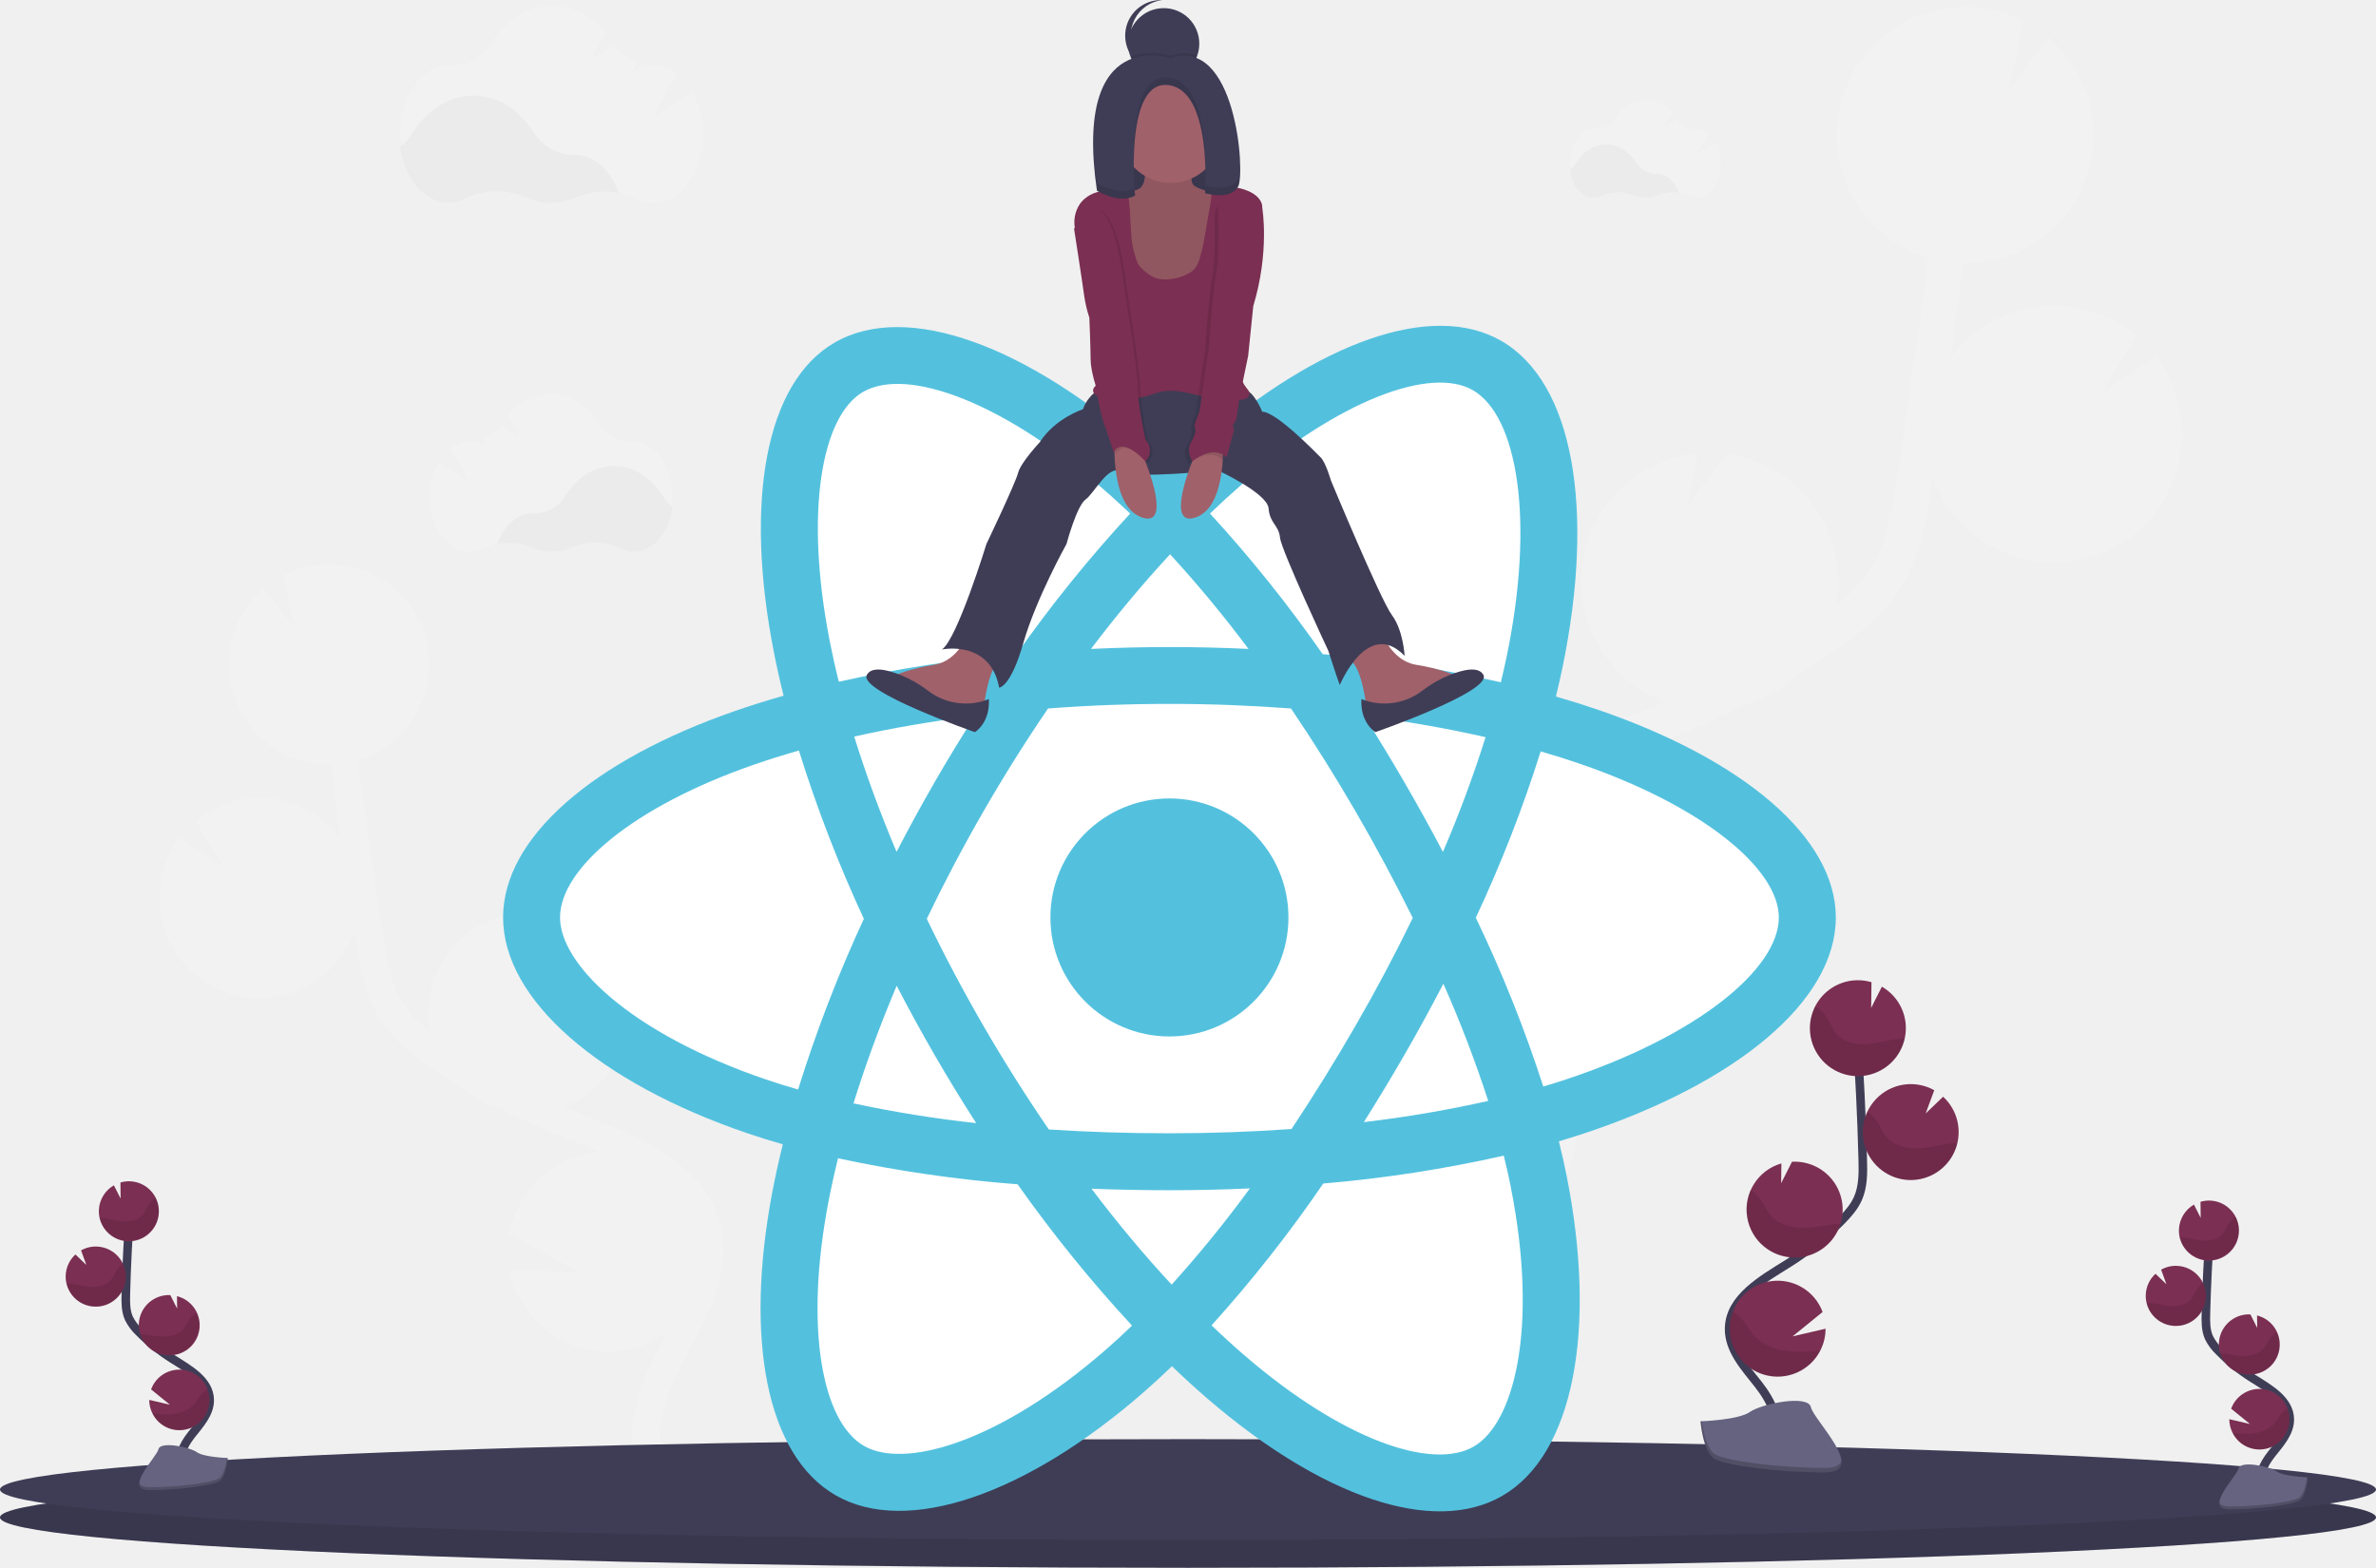
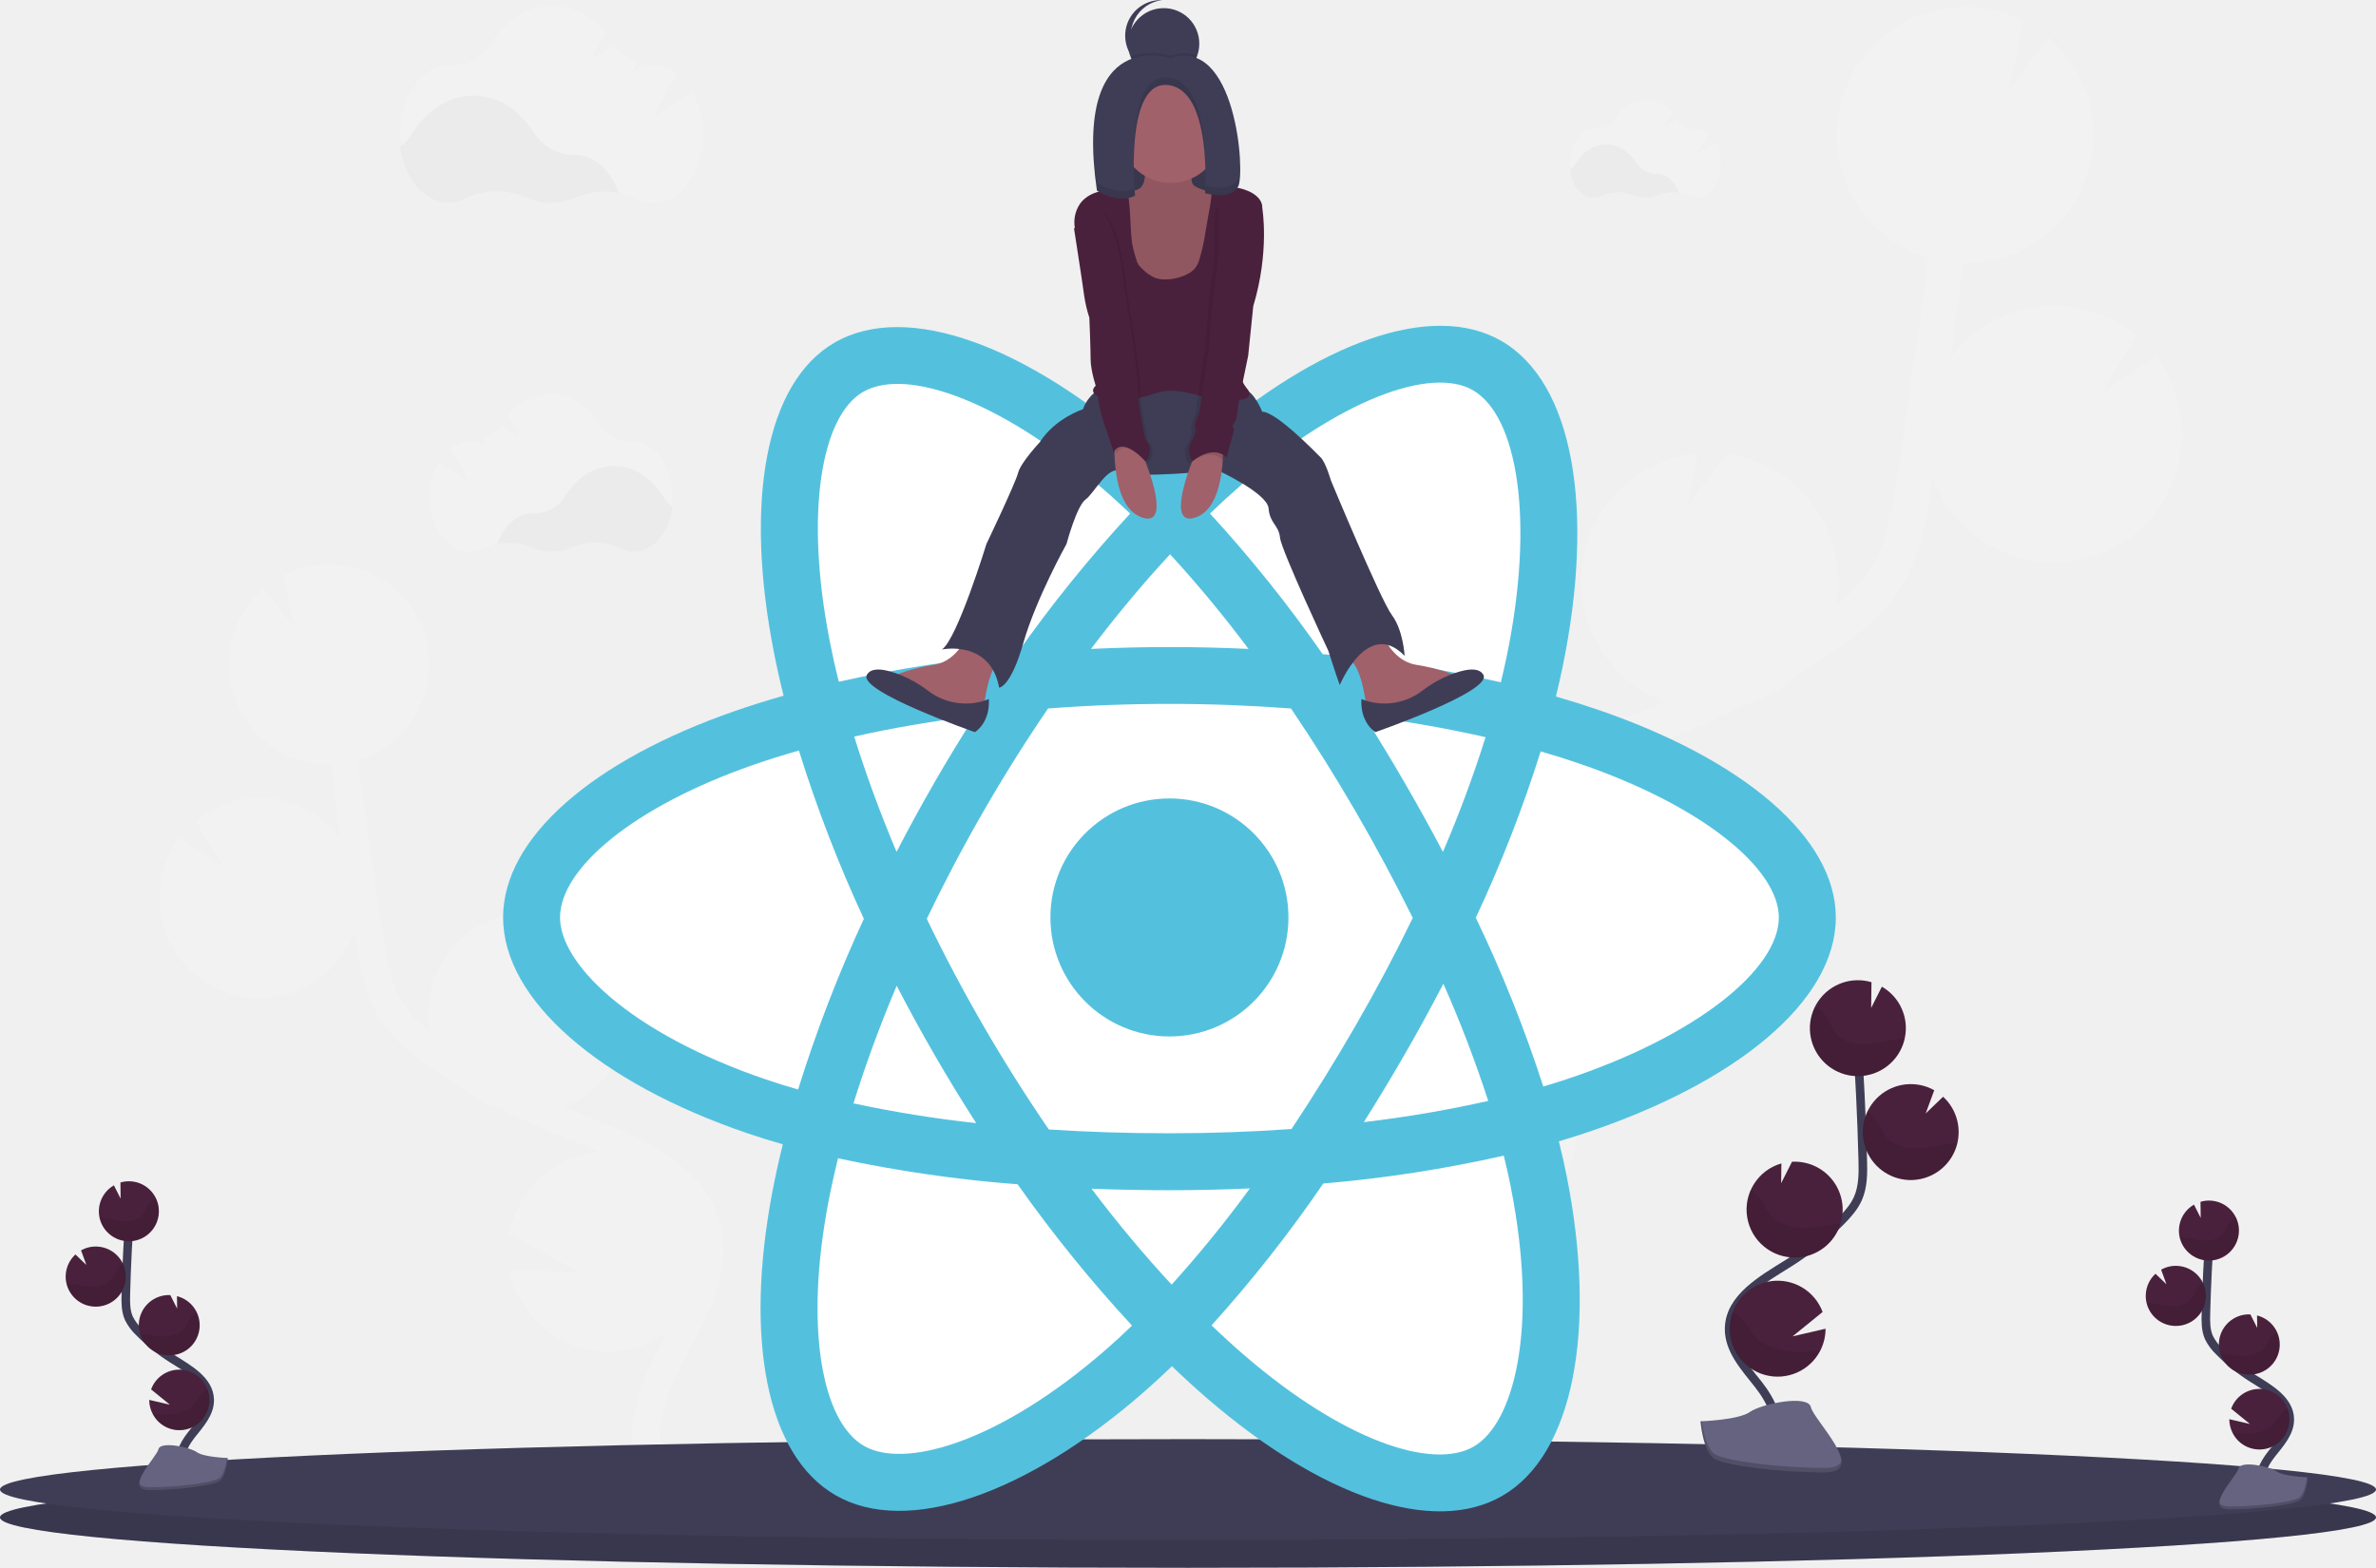
<svg xmlns="http://www.w3.org/2000/svg" id="a75d69e6-d07c-4db3-9c83-72b2470e5561" data-name="Layer 1" width="1108" height="731.18" viewBox="0 0 1108 731.18">
  <path d="M813.68,415.2l6.89-2.7c.66-.26,1.31-.54,2-.81a59.85,59.85,0,0,1,15.28-115.77l-4.8,24.2,18.22-23.92.16,0a59.87,59.87,0,0,1,51.16,67.45c-.15,1.13-.39,2.23-.6,3.34,5.61-4.43,10.87-9.32,14.81-15,8-11.54,10.71-25.76,13.47-43.17,5.47-34.48,10.4-69.34,14.84-104.18a59.83,59.83,0,0,1-42-65.36c.25-1.82.6-3.59,1-5.34.1-.44.2-.88.31-1.31.43-1.69.91-3.35,1.47-5,.09-.27.21-.52.3-.78.5-1.37,1-2.72,1.65-4,.22-.5.44-1,.67-1.47.69-1.43,1.42-2.83,2.22-4.19.27-.45.56-.88.83-1.33.62-1,1.27-2,1.94-2.93.36-.5.71-1,1.08-1.49l.27-.39,0,0a59.81,59.81,0,0,1,74.64-17l-6.24,31.49,18-23.64a59.5,59.5,0,0,1,16.32,68.62h.07c-.17.4-.38.78-.55,1.18-.33.74-.67,1.47-1,2.2-.46.93-1,1.84-1.45,2.74-.38.68-.75,1.36-1.16,2-.59,1-1.23,1.9-1.87,2.83-.38.54-.73,1.1-1.12,1.63-1,1.39-2.12,2.72-3.26,4-.4.45-.83.86-1.25,1.3-.81.86-1.62,1.71-2.48,2.52-.53.5-1.09,1-1.64,1.46-.79.7-1.6,1.38-2.43,2-.59.47-1.19.92-1.79,1.36-.87.63-1.75,1.22-2.64,1.81-.6.39-1.2.78-1.81,1.15-1,.61-2.05,1.17-3.1,1.72-.53.27-1,.57-1.59.83-1.58.77-3.2,1.48-4.85,2.11-.31.12-.64.21-.95.32-1.38.5-2.77,1-4.18,1.35-.61.17-1.23.31-1.85.46-1.15.28-2.31.54-3.48.76q-1,.18-2.07.33c-1.15.17-2.31.3-3.48.4-.69.06-1.37.12-2.07.16-1.26.06-2.53.07-3.8.06a2.08,2.08,0,0,0-.25,0q-2.82,22-5.92,44A59.82,59.82,0,0,1,1042,240.88l-15.68,26.58,25.21-16.59a59.68,59.68,0,0,1,11.5,44.16,58.76,58.76,0,0,1-4.5,15.94,59.83,59.83,0,0,1-111.19-4c-.23,1.48-.45,3-.68,4.46-2.44,15.35-5.47,34.46-16.23,50-7.29,10.56-17.33,18.36-27.09,25.22q-9.52,6.7-19.48,12.77a59.85,59.85,0,0,1-24.53,13.74q-16,8.19-32.69,14.81l-6.95,2.72c-6.25,2.44-12.65,4.94-19,7.6,1,.09,2,.17,3,.3a59.9,59.9,0,0,1,50.86,49.05l-42.31,23.11,42.18-1.89A59.16,59.16,0,0,1,843,534.54a59.87,59.87,0,0,1-82.7,11.74l2.1,3.91c1.4,2.58,2.78,5.15,4.12,7.7,18.33,34.74,19.66,64.74,3.75,84.49l-13-10.45c15.49-19.22,3.2-49.77-5.5-66.27-1.32-2.5-2.68-5-4-7.56C736,536.27,722.65,511.53,728,485.2,736,445.5,779.05,428.7,813.68,415.2Z" transform="translate(-46 -84.41)" fill="#f2f2f2" />
  <path d="M315.6,603.42l-5.38-2.11c-.52-.2-1-.43-1.54-.63a46.75,46.75,0,0,0-11.94-90.42l3.75,18.9-14.22-18.68h-.13a46.76,46.76,0,0,0-40,52.68c.12.89.31,1.74.47,2.61a55.84,55.84,0,0,1-11.56-11.73c-6.23-9-8.37-20.12-10.53-33.71C220.29,493.4,216.45,466.18,213,439a46.72,46.72,0,0,0,32.77-51.05c-.2-1.42-.47-2.8-.79-4.17l-.24-1c-.34-1.32-.71-2.62-1.15-3.88-.07-.21-.16-.41-.24-.61-.39-1.07-.82-2.12-1.28-3.15-.18-.38-.35-.77-.53-1.15-.54-1.11-1.11-2.2-1.73-3.26-.21-.36-.44-.7-.65-1-.49-.78-1-1.55-1.52-2.29-.28-.39-.55-.79-.84-1.17l-.21-.3h0a46.76,46.76,0,0,0-58.29-13.32l4.88,24.6-14.07-18.46a46.48,46.48,0,0,0-12.75,53.59h-.05c.13.31.29.61.43.92.26.58.52,1.15.8,1.72q.54,1.08,1.14,2.13c.29.54.58,1.07.9,1.59.46.75,1,1.48,1.46,2.21.3.42.57.86.88,1.27.8,1.08,1.65,2.12,2.54,3.13.31.35.65.67,1,1,.63.67,1.27,1.33,1.94,2,.41.4.85.77,1.28,1.14q.93.83,1.89,1.59c.46.36.93.71,1.4,1.06.68.49,1.37,1,2.06,1.41.47.31.94.61,1.42.9.79.48,1.6.91,2.42,1.34.42.22.82.45,1.24.66,1.24.6,2.5,1.15,3.79,1.64.24.1.5.16.74.25,1.07.39,2.16.75,3.27,1.06.47.13,1,.24,1.44.35.9.22,1.8.43,2.72.6l1.61.26c.9.13,1.81.23,2.72.31.54.05,1.07.09,1.62.12,1,.05,2,.06,3,.05h.19q2.2,17.22,4.62,34.41a46.71,46.71,0,0,0-67.48-8.14L149.49,488l-19.68-12.95a46.57,46.57,0,0,0-9,34.49A45.8,45.8,0,0,0,124.34,522a46.73,46.73,0,0,0,86.84-3.12c.18,1.15.35,2.32.53,3.48,1.9,12,4.27,26.92,12.67,39.08,5.7,8.24,13.54,14.33,21.16,19.69q7.44,5.24,15.21,10a46.88,46.88,0,0,0,19.16,10.74c8.32,4.26,16.84,8.14,25.54,11.56l5.42,2.13c4.88,1.9,9.88,3.85,14.81,5.93-.78.07-1.57.13-2.36.24A46.77,46.77,0,0,0,283.6,660l33,18-32.94-1.47a46.78,46.78,0,0,0,73.57,29.2c-.55,1-1.09,2-1.64,3.05-1.09,2-2.17,4-3.22,6-14.31,27.13-15.35,50.57-2.92,66l10.13-8.16c-12.1-15-2.5-38.87,4.3-51.76,1-1.95,2.09-3.92,3.16-5.9,9.19-17,19.61-36.37,15.46-56.94C376.29,627.08,342.64,614,315.6,603.42Z" transform="translate(-46 -84.41)" fill="#f2f2f2" />
  <ellipse cx="554" cy="707.68" rx="554" ry="23.5" fill="#3f3d56" />
  <ellipse cx="554" cy="707.68" rx="554" ry="23.5" opacity="0.1" />
  <ellipse cx="554" cy="694.68" rx="554" ry="23.5" fill="#3f3d56" />
  <path d="M131,770.73c-3-5.51.4-12.26,4.28-17.18s8.61-10,8.51-16.29c-.14-9-9.7-14.31-17.33-19.08a84.78,84.78,0,0,1-15.56-12.51,23,23,0,0,1-4.78-6.4c-1.58-3.52-1.53-7.52-1.43-11.38q.5-19.26,1.9-38.48" transform="translate(-46 -84.41)" fill="none" stroke="#3f3d56" stroke-miterlimit="10" stroke-width="4" />
-   <path d="M92.11,648.7a14,14,0,0,1,7-11.49l3.14,6.21-.09-7.52a13.86,13.86,0,0,1,4.62-.56A14,14,0,1,1,92.11,648.7Z" transform="translate(-46 -84.41)" fill="#7b2f52" />
-   <path d="M117.14,743.7a14,14,0,0,0,26.5-5.76,13.82,13.82,0,0,0-.91-5.69,14,14,0,0,0-26.27.15l8.77,7.13-9.64-2.24A13.89,13.89,0,0,0,117.14,743.7Z" transform="translate(-46 -84.41)" fill="#7b2f52" />
-   <path d="M124.07,716.45a14,14,0,0,0,4.46-27.54l.07,5.79-3.18-6.29h0a14,14,0,0,0-1.31,28.05Z" transform="translate(-46 -84.41)" fill="#7b2f52" />
-   <path d="M90,693.78a14,14,0,0,0,1.32-28,13.88,13.88,0,0,0-7.52,1.78l2.48,6.8-5.11-4.9a14,14,0,0,0-4.53,9.69A13.33,13.33,0,0,0,77,683,14,14,0,0,0,90,693.78Z" transform="translate(-46 -84.41)" fill="#7b2f52" />
+   <path d="M92.11,648.7a14,14,0,0,1,7-11.49l3.14,6.21-.09-7.52a13.86,13.86,0,0,1,4.62-.56A14,14,0,1,1,92.11,648.7Z" transform="translate(-46 -84.41)" fill="#4a213c" />
+   <path d="M117.14,743.7a14,14,0,0,0,26.5-5.76,13.82,13.82,0,0,0-.91-5.69,14,14,0,0,0-26.27.15l8.77,7.13-9.64-2.24A13.89,13.89,0,0,0,117.14,743.7Z" transform="translate(-46 -84.41)" fill="#4a213c" />
+   <path d="M124.07,716.45a14,14,0,0,0,4.46-27.54l.07,5.79-3.18-6.29h0a14,14,0,0,0-1.31,28.05Z" transform="translate(-46 -84.41)" fill="#4a213c" />
+   <path d="M90,693.78a14,14,0,0,0,1.32-28,13.88,13.88,0,0,0-7.52,1.78l2.48,6.8-5.11-4.9a14,14,0,0,0-4.53,9.69A13.33,13.33,0,0,0,77,683,14,14,0,0,0,90,693.78Z" transform="translate(-46 -84.41)" fill="#4a213c" />
  <path d="M94,652.44c3.24.36,6.39,1.37,9.64,1.57s6.82-.58,8.88-3.1c1.11-1.37,1.66-3.09,2.59-4.57a10.08,10.08,0,0,1,3.54-3.33,14,14,0,1,1-26.24,9.32C92.94,652.35,93.47,652.39,94,652.44Z" transform="translate(-46 -84.41)" opacity="0.1" />
  <path d="M90,693.78a14,14,0,0,0,13.35-20,10.4,10.4,0,0,0-2.82,2.83c-1,1.51-1.61,3.25-2.78,4.64-2.19,2.57-5.92,3.41-9.31,3.25s-6.66-1.11-10-1.42c-.47,0-.94-.08-1.41-.09A14,14,0,0,0,90,693.78Z" transform="translate(-46 -84.41)" opacity="0.1" />
  <path d="M124.07,716.45a14,14,0,0,0,13.47-19.76,11.36,11.36,0,0,0-3,2.85c-1.09,1.54-1.77,3.31-3,4.73-2.36,2.64-6.34,3.57-9.93,3.48s-6.82-.93-10.28-1.19A14,14,0,0,0,124.07,716.45Z" transform="translate(-46 -84.41)" opacity="0.1" />
  <path d="M117.14,743.7a14,14,0,0,0,26.5-5.76,13.82,13.82,0,0,0-.91-5.69,14,14,0,0,0-3.08,2.74c-1.34,1.63-2.21,3.47-3.76,5-2.87,2.82-7.5,4-11.62,4.09A62.35,62.35,0,0,1,117.14,743.7Z" transform="translate(-46 -84.41)" opacity="0.1" />
  <path d="M152.19,764.39s-11.08-.34-14.41-2.72-17-5.22-17.87-1.4-16.65,19-4.14,19.06,29.06-2,32.39-4S152.19,764.39,152.19,764.39Z" transform="translate(-46 -84.41)" fill="#656380" />
  <path d="M115.54,778c12.51.1,29.06-2,32.4-4,2.53-1.54,3.54-7.09,3.88-9.65l.37,0s-.7,8.93-4,11-19.89,4.08-32.39,4c-3.61,0-4.86-1.31-4.79-3.22C111.48,777.26,112.86,778,115.54,778Z" transform="translate(-46 -84.41)" opacity="0.2" />
  <path d="M1101,779.73c-3-5.51.4-12.26,4.28-17.18s8.61-10,8.51-16.29c-.14-9-9.7-14.31-17.33-19.08a84.78,84.78,0,0,1-15.56-12.51,23,23,0,0,1-4.78-6.4c-1.58-3.52-1.53-7.52-1.43-11.38q.49-19.26,1.9-38.48" transform="translate(-46 -84.41)" fill="none" stroke="#3f3d56" stroke-miterlimit="10" stroke-width="4" />
-   <path d="M1062.11,657.7a14,14,0,0,1,7-11.49l3.14,6.21-.09-7.52a13.86,13.86,0,0,1,4.62-.56,14,14,0,1,1-14.68,13.36Z" transform="translate(-46 -84.41)" fill="#7b2f52" />
-   <path d="M1087.14,752.7a14,14,0,0,0,26.5-5.76,13.82,13.82,0,0,0-.91-5.69,14,14,0,0,0-26.27.15l8.77,7.13-9.64-2.24A13.89,13.89,0,0,0,1087.14,752.7Z" transform="translate(-46 -84.41)" fill="#7b2f52" />
-   <path d="M1094.07,725.45a14,14,0,0,0,4.46-27.54l.07,5.79-3.18-6.29h0a14,14,0,0,0-1.31,28.05Z" transform="translate(-46 -84.41)" fill="#7b2f52" />
-   <path d="M1060,702.78a14,14,0,0,0,1.32-28,13.88,13.88,0,0,0-7.52,1.78l2.48,6.8-5.11-4.9a14,14,0,0,0-4.53,9.69A13.33,13.33,0,0,0,1047,692,14,14,0,0,0,1060,702.78Z" transform="translate(-46 -84.41)" fill="#7b2f52" />
+   <path d="M1062.11,657.7a14,14,0,0,1,7-11.49l3.14,6.21-.09-7.52a13.86,13.86,0,0,1,4.62-.56,14,14,0,1,1-14.68,13.36Z" transform="translate(-46 -84.41)" fill="#4a213c" />
+   <path d="M1087.14,752.7a14,14,0,0,0,26.5-5.76,13.82,13.82,0,0,0-.91-5.69,14,14,0,0,0-26.27.15l8.77,7.13-9.64-2.24A13.89,13.89,0,0,0,1087.14,752.7Z" transform="translate(-46 -84.41)" fill="#4a213c" />
+   <path d="M1094.07,725.45a14,14,0,0,0,4.46-27.54l.07,5.79-3.18-6.29h0a14,14,0,0,0-1.31,28.05Z" transform="translate(-46 -84.41)" fill="#4a213c" />
+   <path d="M1060,702.78a14,14,0,0,0,1.32-28,13.88,13.88,0,0,0-7.52,1.78l2.48,6.8-5.11-4.9a14,14,0,0,0-4.53,9.69A13.33,13.33,0,0,0,1047,692,14,14,0,0,0,1060,702.78Z" transform="translate(-46 -84.41)" fill="#4a213c" />
  <path d="M1064,661.44c3.24.36,6.39,1.37,9.64,1.57s6.82-.58,8.88-3.1c1.11-1.37,1.66-3.09,2.59-4.57a10.08,10.08,0,0,1,3.54-3.33,14,14,0,1,1-26.24,9.32C1062.94,661.35,1063.47,661.39,1064,661.44Z" transform="translate(-46 -84.41)" opacity="0.1" />
  <path d="M1060,702.78a14,14,0,0,0,13.35-20,10.4,10.4,0,0,0-2.82,2.83c-1,1.51-1.61,3.25-2.78,4.64-2.19,2.57-5.92,3.41-9.31,3.25s-6.66-1.11-10-1.42c-.47,0-.94-.08-1.41-.09A14,14,0,0,0,1060,702.78Z" transform="translate(-46 -84.41)" opacity="0.1" />
  <path d="M1094.07,725.45a14,14,0,0,0,13.47-19.76,11.36,11.36,0,0,0-3,2.85c-1.09,1.54-1.77,3.31-3,4.73-2.36,2.64-6.34,3.57-9.93,3.48s-6.82-.93-10.28-1.19A14,14,0,0,0,1094.07,725.45Z" transform="translate(-46 -84.41)" opacity="0.1" />
  <path d="M1087.14,752.7a14,14,0,0,0,26.5-5.76,13.82,13.82,0,0,0-.91-5.69,14,14,0,0,0-3.08,2.74c-1.34,1.63-2.21,3.47-3.76,5-2.87,2.82-7.5,4-11.62,4.09A62.35,62.35,0,0,1,1087.14,752.7Z" transform="translate(-46 -84.41)" opacity="0.1" />
  <path d="M1122.19,773.39s-11.08-.34-14.41-2.72-17-5.22-17.87-1.4-16.65,19-4.14,19.06,29.06-2,32.39-4S1122.19,773.39,1122.19,773.39Z" transform="translate(-46 -84.41)" fill="#656380" />
  <path d="M1085.54,787c12.51.1,29.06-2,32.4-4,2.53-1.54,3.54-7.09,3.88-9.65l.37,0s-.7,8.93-4,11-19.89,4.08-32.39,4c-3.61,0-4.86-1.31-4.79-3.22C1081.48,786.26,1082.86,787,1085.54,787Z" transform="translate(-46 -84.41)" opacity="0.2" />
  <path d="M791.57,415.56q-9.92-3.4-20-6.3,1.66-6.79,3.09-13.65c15.14-73.51,5.24-132.73-28.57-152.22-32.42-18.7-85.44.8-139,47.39q-7.92,6.92-15.47,14.2-5.07-4.85-10.3-9.51C525.21,245.64,469,224.65,435.18,244.2c-32.39,18.75-42,74.42-28.35,144.09q2,10.35,4.59,20.58c-7.95,2.26-15.64,4.67-23,7.24C322.63,439,280.61,475,280.61,512.29c0,38.51,45.11,77.14,113.64,100.56q8.34,2.83,16.8,5.26-2.74,11-4.88,22.18c-13,68.46-2.84,122.82,29.46,141.45C469,801,525,781.2,579.52,733.54c4.31-3.77,8.63-7.77,13-11.95q8.18,7.89,16.79,15.32c52.82,45.45,105,63.81,137.26,45.12,33.33-19.29,44.16-77.69,30.1-148.73q-1.6-8.14-3.73-16.61,5.91-1.74,11.56-3.61c71.24-23.6,117.6-61.76,117.6-100.79,0-37.43-43.38-73.62-110.5-96.73Z" transform="translate(-46 -84.41)" fill="#53c1de" />
  <path d="M776.12,587.88c-3.4,1.13-6.88,2.21-10.44,3.27a621.6,621.6,0,0,0-31.47-78.73,623.06,623.06,0,0,0,30.25-77.58c6.35,1.84,12.53,3.78,18.47,5.83,57.51,19.79,92.59,49.06,92.59,71.62,0,24-37.89,55.21-99.4,75.59ZM750.6,638.46c6.22,31.41,7.1,59.81,3,82-3.7,19.95-11.14,33.25-20.34,38.58-19.59,11.33-61.47-3.4-106.64-42.27q-7.77-6.69-15.63-14.25a624.23,624.23,0,0,0,52.09-66.14,620.2,620.2,0,0,0,84.17-13q1.9,7.68,3.37,15ZM492.48,757.1c-19.14,6.76-34.38,6.95-43.59,1.64-19.6-11.31-27.75-55-16.63-113.5q2-10.37,4.53-20.63a625.79,625.79,0,0,0,83.75,12.13,645.09,645.09,0,0,0,53.35,65.9q-5.79,5.61-11.84,10.91c-24.11,21.08-48.28,36-69.57,43.55ZM402.84,587.73c-30.31-10.36-55.33-23.82-72.49-38.5-15.41-13.2-23.19-26.31-23.19-36.94,0-22.63,33.74-51.5,90-71.11q10.6-3.69,21.39-6.73a637.08,637.08,0,0,0,30.29,78.48,646.29,646.29,0,0,0-30.66,79.6Q410.44,590.32,402.84,587.73Zm30.05-204.54c-11.68-59.69-3.93-104.72,15.59-116,20.79-12,66.76,5.12,115.22,48.15,3.1,2.75,6.21,5.63,9.32,8.6a635.89,635.89,0,0,0-52.93,65.52,648.42,648.42,0,0,0-82.93,12.89q-2.39-9.52-4.27-19.15ZM701,449.38q-9.11-15.74-18.89-31.08c19.83,2.51,38.82,5.83,56.66,9.91a565.54,565.54,0,0,1-19.89,53.51q-8.61-16.35-17.88-32.34ZM591.64,342.91a569.3,569.3,0,0,1,36.57,44.14q-36.71-1.73-73.45,0c12.07-15.92,24.44-30.72,36.88-44.13Zm-110,106.65q-9.15,15.87-17.55,32.14c-7.73-18.33-14.34-36.36-19.74-53.77,17.73-4,36.64-7.21,56.34-9.68Q490.77,433.69,481.62,449.56Zm19.61,158.65A564.64,564.64,0,0,1,444,599c5.49-17.71,12.25-36.13,20.15-54.86q8.43,16.29,17.61,32.16Q491.1,592.49,501.23,608.21Zm91.14,75.33C579.79,670,567.24,655,555,638.79q17.85.71,36.36.71,19,0,37.51-.84A563.94,563.94,0,0,1,592.37,683.54ZM719.08,543.19A562.82,562.82,0,0,1,740,597.85a561.35,561.35,0,0,1-58,9.89q9.85-15.63,19.08-31.63,9.38-16.26,18-32.92Zm-41,19.66q-14.12,24.52-29.81,48.1c-18.44,1.32-37.49,2-56.91,2s-38.15-.6-56.27-1.78Q519,587.67,504.7,563t-26.51-50.08q12.27-25.53,26.43-50.1h0q14.14-24.56,30.13-48c18.49-1.4,37.43-2.13,56.59-2.13s38.22.74,56.69,2.14q15.81,23.37,30,47.81t26.79,49.87q-12.45,25.62-26.71,50.3Zm54.77-296.46c20.81,12,28.9,60.4,15.83,123.87q-1.29,6.19-2.8,12.35a635.74,635.74,0,0,0-83.09-13.13,625.16,625.16,0,0,0-52.53-65.56q7-6.74,14.29-13.11c45.88-39.93,88.76-55.69,108.3-44.42Z" transform="translate(-46 -84.41)" fill="#fff" />
  <path d="M591.34,456.79a55.5,55.5,0,1,1-55.5,55.5,55.49,55.49,0,0,1,55.5-55.5" transform="translate(-46 -84.41)" fill="#53c1de" />
  <path d="M605.26,104.81a16.6,16.6,0,1,1-16.6-16.6A16.52,16.52,0,0,1,605.26,104.81Z" transform="translate(-46 -84.41)" fill="#3f3d56" />
  <path d="M575.4,109a16.62,16.62,0,0,1,12.49-24.54,16.6,16.6,0,1,0,1.41,33.07A16.6,16.6,0,0,1,575.4,109Z" transform="translate(-46 -84.41)" fill="#3f3d56" />
  <rect x="521.91" y="43.52" width="44.47" height="69.37" fill="#3f3d56" />
  <rect x="521.91" y="43.52" width="44.47" height="69.37" opacity="0.1" />
  <path d="M497.66,379.61s-4.75,13.05-16,14.83-17.79,4.74-17.79,4.74l26.68,17.19,14.23-1.78s1.78-18.38,7.71-22.53S497.66,379.61,497.66,379.61Z" transform="translate(-46 -84.41)" fill="#a0616a" />
  <path d="M690.34,379.61s4.75,13.05,16,14.83,17.79,4.74,17.79,4.74l-26.68,17.19-14.23-1.78s-1.78-18.38-7.71-22.53S690.34,379.61,690.34,379.61Z" transform="translate(-46 -84.41)" fill="#a0616a" />
  <path d="M560.5,264.59s-7.11,3.56-9.48,10.68c0,0-13,4.15-20.16,15.41,0,0-8.9,9.49-10.08,14.23S506,338.11,506,338.11s-13.64,44.47-20.75,49.21c0,0,22.53-4.74,26.68,17.79,0,0,5.33,0,11.26-20.75s20.16-46.25,20.16-46.25,4.74-17.78,8.89-20.75,10.67-16.6,16.6-13,45.06-.6,45.06-.6S637,314.4,637.58,321.51s4.74,7.71,5.33,13.64,22.53,52.76,22.53,52.76,4.15,13,5.34,16c0,0,13-31.42,30.24-13.63,0,0-.6-11.86-5.93-19s-28.46-62.84-28.46-62.84-2.37-8.3-4.74-10.67-20.76-21.35-27.28-21.35c0,0-3.55-8.89-7.7-10.08Z" transform="translate(-46 -84.41)" fill="#3f3d56" />
  <path d="M507.14,410.44a28.89,28.89,0,0,1-28.22-3.79,56.37,56.37,0,0,0-12.59-7.3c-6.29-2.54-13.81-4.42-16.1-.17-4.15,7.71,50.39,26.68,50.39,26.68S507.74,421.71,507.14,410.44Z" transform="translate(-46 -84.41)" fill="#3f3d56" />
  <path d="M680.86,410.44a28.89,28.89,0,0,0,28.22-3.79,56.37,56.37,0,0,1,12.59-7.3c6.29-2.54,13.81-4.42,16.1-.17,4.15,7.71-50.39,26.68-50.39,26.68S680.26,421.71,680.86,410.44Z" transform="translate(-46 -84.41)" fill="#3f3d56" />
  <path d="M579.88,167.08c-.22,2.06-.9,4.29-2.66,5.38-1.44.9-3.26.83-4.92,1.17a11.46,11.46,0,0,0-7.82,6.77,17.51,17.51,0,0,0-.75,10.55,39.22,39.22,0,0,0,1.52,5.06c1.74,4.92,3.84,9.8,7.09,13.89a59,59,0,0,0,9.3,8.77c2.11,1.72,4.29,3.47,6.89,4.28a21.75,21.75,0,0,0,5.4.72c2.25.1,4.65.17,6.6-.95,3-1.73,3.89-5.55,5.52-8.62,1.38-2.6,3.44-4.81,4.73-7.46a29.49,29.49,0,0,0,2-6.52l2.77-12.3c1-4.47,1.92-9.51-.59-13.34a2.28,2.28,0,0,0-.74-.77,2.79,2.79,0,0,0-1.52-.15,16.44,16.44,0,0,1-9.15-2.09,3.93,3.93,0,0,1-1.15-.9,4.72,4.72,0,0,1-.7-2.12,22.2,22.2,0,0,0-1.28-4.45,3,3,0,0,0-.87-1.34,3.15,3.15,0,0,0-1.41-.47,114.47,114.47,0,0,0-12.93-1.35c-1.42-.07-3.56-.64-4.54.62S580,165.58,579.88,167.08Z" transform="translate(-46 -84.41)" fill="#a0616a" />
  <path d="M579.88,167.08c-.22,2.06-.9,4.29-2.66,5.38-1.44.9-3.26.83-4.92,1.17a11.46,11.46,0,0,0-7.82,6.77,17.51,17.51,0,0,0-.75,10.55,39.22,39.22,0,0,0,1.52,5.06c1.74,4.92,3.84,9.8,7.09,13.89a59,59,0,0,0,9.3,8.77c2.11,1.72,4.29,3.47,6.89,4.28a21.75,21.75,0,0,0,5.4.72c2.25.1,4.65.17,6.6-.95,3-1.73,3.89-5.55,5.52-8.62,1.38-2.6,3.44-4.81,4.73-7.46a29.49,29.49,0,0,0,2-6.52l2.77-12.3c1-4.47,1.92-9.51-.59-13.34a2.28,2.28,0,0,0-.74-.77,2.79,2.79,0,0,0-1.52-.15,16.44,16.44,0,0,1-9.15-2.09,3.93,3.93,0,0,1-1.15-.9,4.72,4.72,0,0,1-.7-2.12,22.2,22.2,0,0,0-1.28-4.45,3,3,0,0,0-.87-1.34,3.15,3.15,0,0,0-1.41-.47,114.47,114.47,0,0,0-12.93-1.35c-1.42-.07-3.56-.64-4.54.62S580,165.58,579.88,167.08Z" transform="translate(-46 -84.41)" opacity="0.1" />
-   <path d="M571.85,174.15a26.93,26.93,0,0,0-7.13-1.12c-5.72-.14-11.84,1.83-15.14,6.5A15.34,15.34,0,0,0,547.29,191a23.57,23.57,0,0,0,5.2,10.66,32,32,0,0,1,4,5.24c1.58,3,1.63,6.59,2.06,10,1,8.12,4.46,15.75,5.83,23.82s.19,17.42-6.18,22.55c-1.07.86-2.37,1.77-2.46,3.14-.14,2.19,2.71,3.12,4.9,3.33,6.55.62,13.27,1.23,19.63-.46,2.63-.7,5.17-1.79,7.85-2.29,6.8-1.27,13.64,1.34,20.45,2.59a90.61,90.61,0,0,0,14.91,1.21,7.94,7.94,0,0,0,3.43-.45,2.75,2.75,0,0,0,1.74-2.74,4.76,4.76,0,0,0-1.18-2c-3.44-4.25-4.49-9.9-5.43-15.29l-3.15-18.11c-1.69-9.68-3.26-20.2,1.32-28.89,3.29-6.25,9.36-10.65,12.83-16.8a9.84,9.84,0,0,0,1.55-6.28c-.52-3.09-3.31-5.3-6.17-6.59A23.21,23.21,0,0,0,611,173c.1,4.33-1,8.71-1.71,13l-1.21,7a88.83,88.83,0,0,1-2.71,12.2,12.85,12.85,0,0,1-2.17,4.42,11.43,11.43,0,0,1-3.83,2.79,22.83,22.83,0,0,1-10.14,2.32,13.54,13.54,0,0,1-4.48-.69,19,19,0,0,1-6.17-4.34,10.11,10.11,0,0,1-1.63-1.77,9.93,9.93,0,0,1-1.11-2.67,55.42,55.42,0,0,1-1.91-7.48c-.3-1.94-.4-3.91-.54-5.87C573,186.12,573,179.72,571.85,174.15Z" transform="translate(-46 -84.41)" fill="#7b2f52" />
+   <path d="M571.85,174.15a26.93,26.93,0,0,0-7.13-1.12c-5.72-.14-11.84,1.83-15.14,6.5A15.34,15.34,0,0,0,547.29,191a23.57,23.57,0,0,0,5.2,10.66,32,32,0,0,1,4,5.24c1.58,3,1.63,6.59,2.06,10,1,8.12,4.46,15.75,5.83,23.82s.19,17.42-6.18,22.55c-1.07.86-2.37,1.77-2.46,3.14-.14,2.19,2.71,3.12,4.9,3.33,6.55.62,13.27,1.23,19.63-.46,2.63-.7,5.17-1.79,7.85-2.29,6.8-1.27,13.64,1.34,20.45,2.59a90.61,90.61,0,0,0,14.91,1.21,7.94,7.94,0,0,0,3.43-.45,2.75,2.75,0,0,0,1.74-2.74,4.76,4.76,0,0,0-1.18-2c-3.44-4.25-4.49-9.9-5.43-15.29l-3.15-18.11c-1.69-9.68-3.26-20.2,1.32-28.89,3.29-6.25,9.36-10.65,12.83-16.8a9.84,9.84,0,0,0,1.55-6.28c-.52-3.09-3.31-5.3-6.17-6.59A23.21,23.21,0,0,0,611,173c.1,4.33-1,8.71-1.71,13l-1.21,7a88.83,88.83,0,0,1-2.71,12.2,12.85,12.85,0,0,1-2.17,4.42,11.43,11.43,0,0,1-3.83,2.79,22.83,22.83,0,0,1-10.14,2.32,13.54,13.54,0,0,1-4.48-.69,19,19,0,0,1-6.17-4.34,10.11,10.11,0,0,1-1.63-1.77,9.93,9.93,0,0,1-1.11-2.67,55.42,55.42,0,0,1-1.91-7.48c-.3-1.94-.4-3.91-.54-5.87C573,186.12,573,179.72,571.85,174.15Z" transform="translate(-46 -84.41)" fill="#4a213c" />
  <path d="M565.84,288.9s-2.37,31.43,12.45,36.76,1.78-26.09,1.78-26.09l-4.75-9.48Z" transform="translate(-46 -84.41)" fill="#a0616a" />
  <path d="M616.23,288.9s2.37,31.43-12.45,36.76S602,299.57,602,299.57l4.75-9.48Z" transform="translate(-46 -84.41)" fill="#a0616a" />
  <path d="M552.79,184l-4.74,7.71s4.15,26.68,4.74,31.42a62.2,62.2,0,0,0,2.38,10.08s.59,14.23.59,19.57,3,14.23,3,14.23a64.82,64.82,0,0,0,3,14.82c2.37,6.52,4.74,14.23,4.74,14.23s3-8.3,14.82,4.15a7.18,7.18,0,0,0,0-10.08s-3.55-16-3.55-24.31-6.53-48-6.53-48S567,172.7,552.79,184Z" transform="translate(-46 -84.41)" opacity="0.1" />
-   <path d="M551.61,183.37l-4.74,7.71s4.15,26.68,4.74,31.42A61.84,61.84,0,0,0,554,232.58s.59,14.23.59,19.56,3,14.23,3,14.23a64.53,64.53,0,0,0,3,14.82c2.37,6.53,4.75,14.23,4.75,14.23s3-8.3,14.82,4.15a7.18,7.18,0,0,0,0-10.07s-3.56-16-3.56-24.31-6.52-48-6.52-48S565.84,172.1,551.61,183.37Z" transform="translate(-46 -84.41)" fill="#7b2f52" />
+   <path d="M551.61,183.37l-4.74,7.71s4.15,26.68,4.74,31.42A61.84,61.84,0,0,0,554,232.58s.59,14.23.59,19.56,3,14.23,3,14.23a64.53,64.53,0,0,0,3,14.82c2.37,6.53,4.75,14.23,4.75,14.23s3-8.3,14.82,4.15a7.18,7.18,0,0,0,0-10.07s-3.56-16-3.56-24.31-6.52-48-6.52-48S565.84,172.1,551.61,183.37Z" transform="translate(-46 -84.41)" fill="#4a213c" />
  <path d="M629.87,179.22l3,3.53s3.49,20.18-4.22,45.68l-2.37,23.12s-4.15,19.57-4.74,24.31-.59,5.33-1.78,7.11a2.29,2.29,0,0,0,0,3l-3.56,13s-5.33-6.52-16,1.78c0,0-3-4.74-.6-8.89s2.37-5.93,1.78-7.12,2.37-7.11,2.37-8.3S607.93,248,607.93,248s1.78-26.68,3.56-35.57c1.09-5.47,1.07-17.66.88-26.24-.19-8.94,10.63-13.78,17-7.5C629.52,178.85,629.7,179,629.87,179.22Z" transform="translate(-46 -84.41)" opacity="0.1" />
-   <path d="M631.65,178l3,3.53s3.49,20.19-4.22,45.68l-2.37,23.12s-4.15,19.57-4.74,24.31-.6,5.34-1.78,7.12a2.28,2.28,0,0,0,0,3L618,297.8s-5.33-6.53-16,1.77c0,0-3-4.74-.59-8.89s2.37-5.93,1.78-7.11,2.37-7.12,2.37-8.3,4.15-28.46,4.15-28.46,1.78-26.68,3.56-35.58.59-35.57.59-35.57S623.35,169.14,631.65,178Z" transform="translate(-46 -84.41)" fill="#7b2f52" />
+   <path d="M631.65,178l3,3.53s3.49,20.19-4.22,45.68l-2.37,23.12s-4.15,19.57-4.74,24.31-.6,5.34-1.78,7.12a2.28,2.28,0,0,0,0,3L618,297.8s-5.33-6.53-16,1.77c0,0-3-4.74-.59-8.89s2.37-5.93,1.78-7.11,2.37-7.12,2.37-8.3,4.15-28.46,4.15-28.46,1.78-26.68,3.56-35.58.59-35.57.59-35.57S623.35,169.14,631.65,178Z" transform="translate(-46 -84.41)" fill="#4a213c" />
  <circle cx="545.92" cy="61.61" r="23.72" fill="#a0616a" />
  <path d="M604.29,110.41a16.6,16.6,0,0,1-31.09.44c9.26-3.73,18.72-.41,18.72-.41C596.65,108.78,600.75,108.93,604.29,110.41Z" transform="translate(-46 -84.41)" opacity="0.1" />
  <path d="M591.92,111.63s-45.65-16-34.38,61.66c0,0,10.08,6.52,17.78,2.37,0,0-5.33-53.95,15.42-51.58s17.19,50.4,17.19,50.4,11.86,3.55,15.42-3S622.16,101,591.92,111.63Z" transform="translate(-46 -84.41)" fill="#3f3d56" />
  <path d="M590.74,120.52c-14.24-1.62-16.2,23.27-16,39.05.17-15.69,2.81-37,16-35.49,14.81,1.69,17.24,26.66,17.41,40.8C608.32,151.9,606.9,122.37,590.74,120.52Z" transform="translate(-46 -84.41)" opacity="0.1" />
  <path d="M557.54,169.73a159.38,159.38,0,0,1-1.77-20.53,152.12,152.12,0,0,0,1.77,24.09s10.08,6.52,17.78,2.37c0,0-.12-1.28-.26-3.43C567.39,176.1,557.54,169.73,557.54,169.73Z" transform="translate(-46 -84.41)" opacity="0.1" />
  <path d="M623.35,168c-3.32,6.08-13.83,3.41-15.25,3-.07,2.2-.17,3.52-.17,3.52s11.86,3.55,15.42-3c.73-1.34,1.11-5.13,1-10.2C624.25,164.57,623.9,167,623.35,168Z" transform="translate(-46 -84.41)" opacity="0.1" />
  <path d="M872.73,757.37c4.74-8.78-.64-19.54-6.82-27.37s-13.73-16-13.57-26c.23-14.35,15.45-22.81,27.62-30.42a134.77,134.77,0,0,0,24.79-19.93c3-3.05,5.87-6.31,7.62-10.21,2.52-5.6,2.45-12,2.29-18.12q-.79-30.71-3-61.34" transform="translate(-46 -84.41)" fill="none" stroke="#3f3d56" stroke-miterlimit="10" stroke-width="4" />
-   <path d="M934.74,562.9a22.31,22.31,0,0,0-11.16-18.32l-5,9.9.15-12a22.37,22.37,0,1,0,16,20.41Z" transform="translate(-46 -84.41)" fill="#7b2f52" />
-   <path d="M894.86,714.29a22.36,22.36,0,1,1,1.08-18l-14,11.37,15.37-3.57A22.25,22.25,0,0,1,894.86,714.29Z" transform="translate(-46 -84.41)" fill="#7b2f52" />
-   <path d="M883.81,670.86A22.37,22.37,0,0,1,876.72,627l-.12,9.22,5.06-10h.06a22.37,22.37,0,1,1,2.09,44.69Z" transform="translate(-46 -84.41)" fill="#7b2f52" />
-   <path d="M938.11,634.73A22.37,22.37,0,1,1,948,592.87l-4,10.83,8.13-7.8a22.37,22.37,0,0,1-14.07,38.83Z" transform="translate(-46 -84.41)" fill="#7b2f52" />
+   <path d="M934.74,562.9a22.31,22.31,0,0,0-11.16-18.32l-5,9.9.15-12a22.37,22.37,0,1,0,16,20.41Z" transform="translate(-46 -84.41)" fill="#4a213c" />
+   <path d="M894.86,714.29a22.36,22.36,0,1,1,1.08-18l-14,11.37,15.37-3.57A22.25,22.25,0,0,1,894.86,714.29Z" transform="translate(-46 -84.41)" fill="#4a213c" />
+   <path d="M883.81,670.86A22.37,22.37,0,0,1,876.72,627l-.12,9.22,5.06-10h.06a22.37,22.37,0,1,1,2.09,44.69Z" transform="translate(-46 -84.41)" fill="#4a213c" />
+   <path d="M938.11,634.73A22.37,22.37,0,1,1,948,592.87l-4,10.83,8.13-7.8a22.37,22.37,0,0,1-14.07,38.83Z" transform="translate(-46 -84.41)" fill="#4a213c" />
  <path d="M931.74,568.86c-5.17.57-10.19,2.18-15.37,2.5s-10.87-.92-14.14-5c-1.77-2.17-2.65-4.91-4.14-7.28a16,16,0,0,0-5.63-5.3,22.37,22.37,0,1,0,41.81,14.84C933.42,568.71,932.58,568.77,931.74,568.86Z" transform="translate(-46 -84.41)" opacity="0.1" />
  <path d="M938.11,634.73a22.39,22.39,0,0,1-21.28-31.91,16.37,16.37,0,0,1,4.5,4.51c1.59,2.4,2.56,5.18,4.43,7.39,3.48,4.09,9.44,5.43,14.84,5.19s10.6-1.78,16-2.28c.75-.06,1.5-.11,2.26-.13A22.37,22.37,0,0,1,938.11,634.73Z" transform="translate(-46 -84.41)" opacity="0.1" />
  <path d="M883.81,670.86a22.37,22.37,0,0,1-21.46-31.49,17.83,17.83,0,0,1,4.73,4.55c1.74,2.45,2.82,5.27,4.86,7.54,3.77,4.2,10.11,5.68,15.83,5.54,5.54-.12,10.87-1.48,16.38-1.9A22.36,22.36,0,0,1,883.81,670.86Z" transform="translate(-46 -84.41)" opacity="0.1" />
  <path d="M894.86,714.29A22.37,22.37,0,0,1,854.08,696a22.27,22.27,0,0,1,4.91,4.38c2.13,2.59,3.53,5.53,6,7.94,4.57,4.49,11.95,6.34,18.52,6.51A97.1,97.1,0,0,0,894.86,714.29Z" transform="translate(-46 -84.41)" opacity="0.1" />
  <path d="M839,747.26s17.65-.54,23-4.33,27.16-8.31,28.48-2.24,26.53,30.22,6.6,30.38-46.31-3.1-51.62-6.34S839,747.26,839,747.26Z" transform="translate(-46 -84.41)" fill="#656380" />
  <path d="M897.4,769c-19.93.16-46.31-3.11-51.62-6.34-4-2.47-5.65-11.3-6.19-15.38l-.59,0s1.12,14.24,6.43,17.47,31.69,6.5,51.62,6.34c5.75,0,7.74-2.09,7.63-5.12C903.88,767.78,901.69,768.92,897.4,769Z" transform="translate(-46 -84.41)" opacity="0.2" />
  <path d="M369,127.27l-18.25,11.57,11.08-20.15a18,18,0,0,0-11-3.94h-.3a21.58,21.58,0,0,1-3.78-.28l-6.19,3.92,2.65-4.82a22.06,22.06,0,0,1-10.82-8.21l-11.07,7,7-12.72c-6.48-7.77-15.2-12.54-24.81-12.54-11.51,0-21.76,6.85-28.38,17.52a21.24,21.24,0,0,1-18.76,10.12l-.62,0c-12.71,0-23,14.41-23,32.19s10.3,32.18,23,32.18a17.2,17.2,0,0,0,8-2c8.29-4.31,19.17-4.39,27.85-.54a29,29,0,0,0,23.68.05c8.62-3.77,19.37-3.69,27.61.54a17.23,17.23,0,0,0,7.93,2c12.71,0,23-14.41,23-32.18A40.86,40.86,0,0,0,369,127.27Z" transform="translate(-46 -84.41)" fill="#f2f2f2" />
  <path d="M334.59,174.36a34,34,0,0,0-19.72,2.14,29,29,0,0,1-23.67-.05c-8.69-3.85-19.57-3.77-27.86.54a17.2,17.2,0,0,1-8,2c-11.29,0-20.68-11.38-22.64-26.38a21.58,21.58,0,0,0,5.64-6.08C245,135.87,255.21,129,266.72,129s21.64,6.77,28.26,17.32a21.79,21.79,0,0,0,18.76,10.31H314C323,156.64,330.8,163.85,334.59,174.36Z" transform="translate(-46 -84.41)" opacity="0.03" />
  <path d="M846.07,150.83,837,156.6l5.53-10a9,9,0,0,0-5.51-2h-.14a10.79,10.79,0,0,1-1.89-.14l-3.09,2L833.2,144a11,11,0,0,1-5.4-4.09l-5.52,3.5,3.49-6.34a16.17,16.17,0,0,0-12.37-6.26c-5.75,0-10.86,3.42-14.16,8.74a10.57,10.57,0,0,1-9.36,5h-.31c-6.34,0-11.48,7.19-11.48,16s5.14,16.05,11.48,16.05a8.62,8.62,0,0,0,4-1,16.56,16.56,0,0,1,13.89-.27,14.52,14.52,0,0,0,11.81,0,16.58,16.58,0,0,1,13.77.27,8.61,8.61,0,0,0,4,1c6.34,0,11.48-7.18,11.48-16.05A20.28,20.28,0,0,0,846.07,150.83Z" transform="translate(-46 -84.41)" fill="#f2f2f2" />
  <path d="M828.92,174.32a17,17,0,0,0-9.83,1.07,14.52,14.52,0,0,1-11.81,0,16.58,16.58,0,0,0-13.9.27,8.55,8.55,0,0,1-4,1c-5.64,0-10.32-5.67-11.3-13.15a10.93,10.93,0,0,0,2.82-3c3.3-5.32,8.42-8.73,14.16-8.73s10.79,3.37,14.09,8.63a10.85,10.85,0,0,0,9.36,5.14h.15C823.15,165.48,827,169.08,828.92,174.32Z" transform="translate(-46 -84.41)" opacity="0.03" />
  <path d="M250.34,300.27,265,309.55l-8.88-16.15a14.48,14.48,0,0,1,8.85-3.15h.23a17.08,17.08,0,0,0,3-.22l4.95,3.14L271,289.31a17.78,17.78,0,0,0,8.67-6.58l8.87,5.62L283,278.16c5.19-6.22,12.18-10,19.87-10,9.23,0,17.44,5.48,22.75,14a17,17,0,0,0,15,8.11h.5c10.18,0,18.43,11.54,18.43,25.78s-8.25,25.79-18.43,25.79a13.86,13.86,0,0,1-6.43-1.61,26.59,26.59,0,0,0-22.31-.43,23.28,23.28,0,0,1-19,0,26.64,26.64,0,0,0-22.12.43,13.9,13.9,0,0,1-6.35,1.57c-10.19,0-18.44-11.54-18.44-25.79A32.78,32.78,0,0,1,250.34,300.27Z" transform="translate(-46 -84.41)" fill="#f2f2f2" />
  <path d="M277.89,338a27.36,27.36,0,0,1,15.8,1.72,23.28,23.28,0,0,0,19,0,26.61,26.61,0,0,1,22.32.43,13.82,13.82,0,0,0,6.42,1.61c9.05,0,16.57-9.11,18.14-21.13a17.44,17.44,0,0,1-4.52-4.88c-5.31-8.54-13.52-14-22.75-14s-17.33,5.42-22.64,13.88a17.44,17.44,0,0,1-15,8.25h-.23C287.17,323.81,280.93,329.59,277.89,338Z" transform="translate(-46 -84.41)" opacity="0.03" />
</svg>
